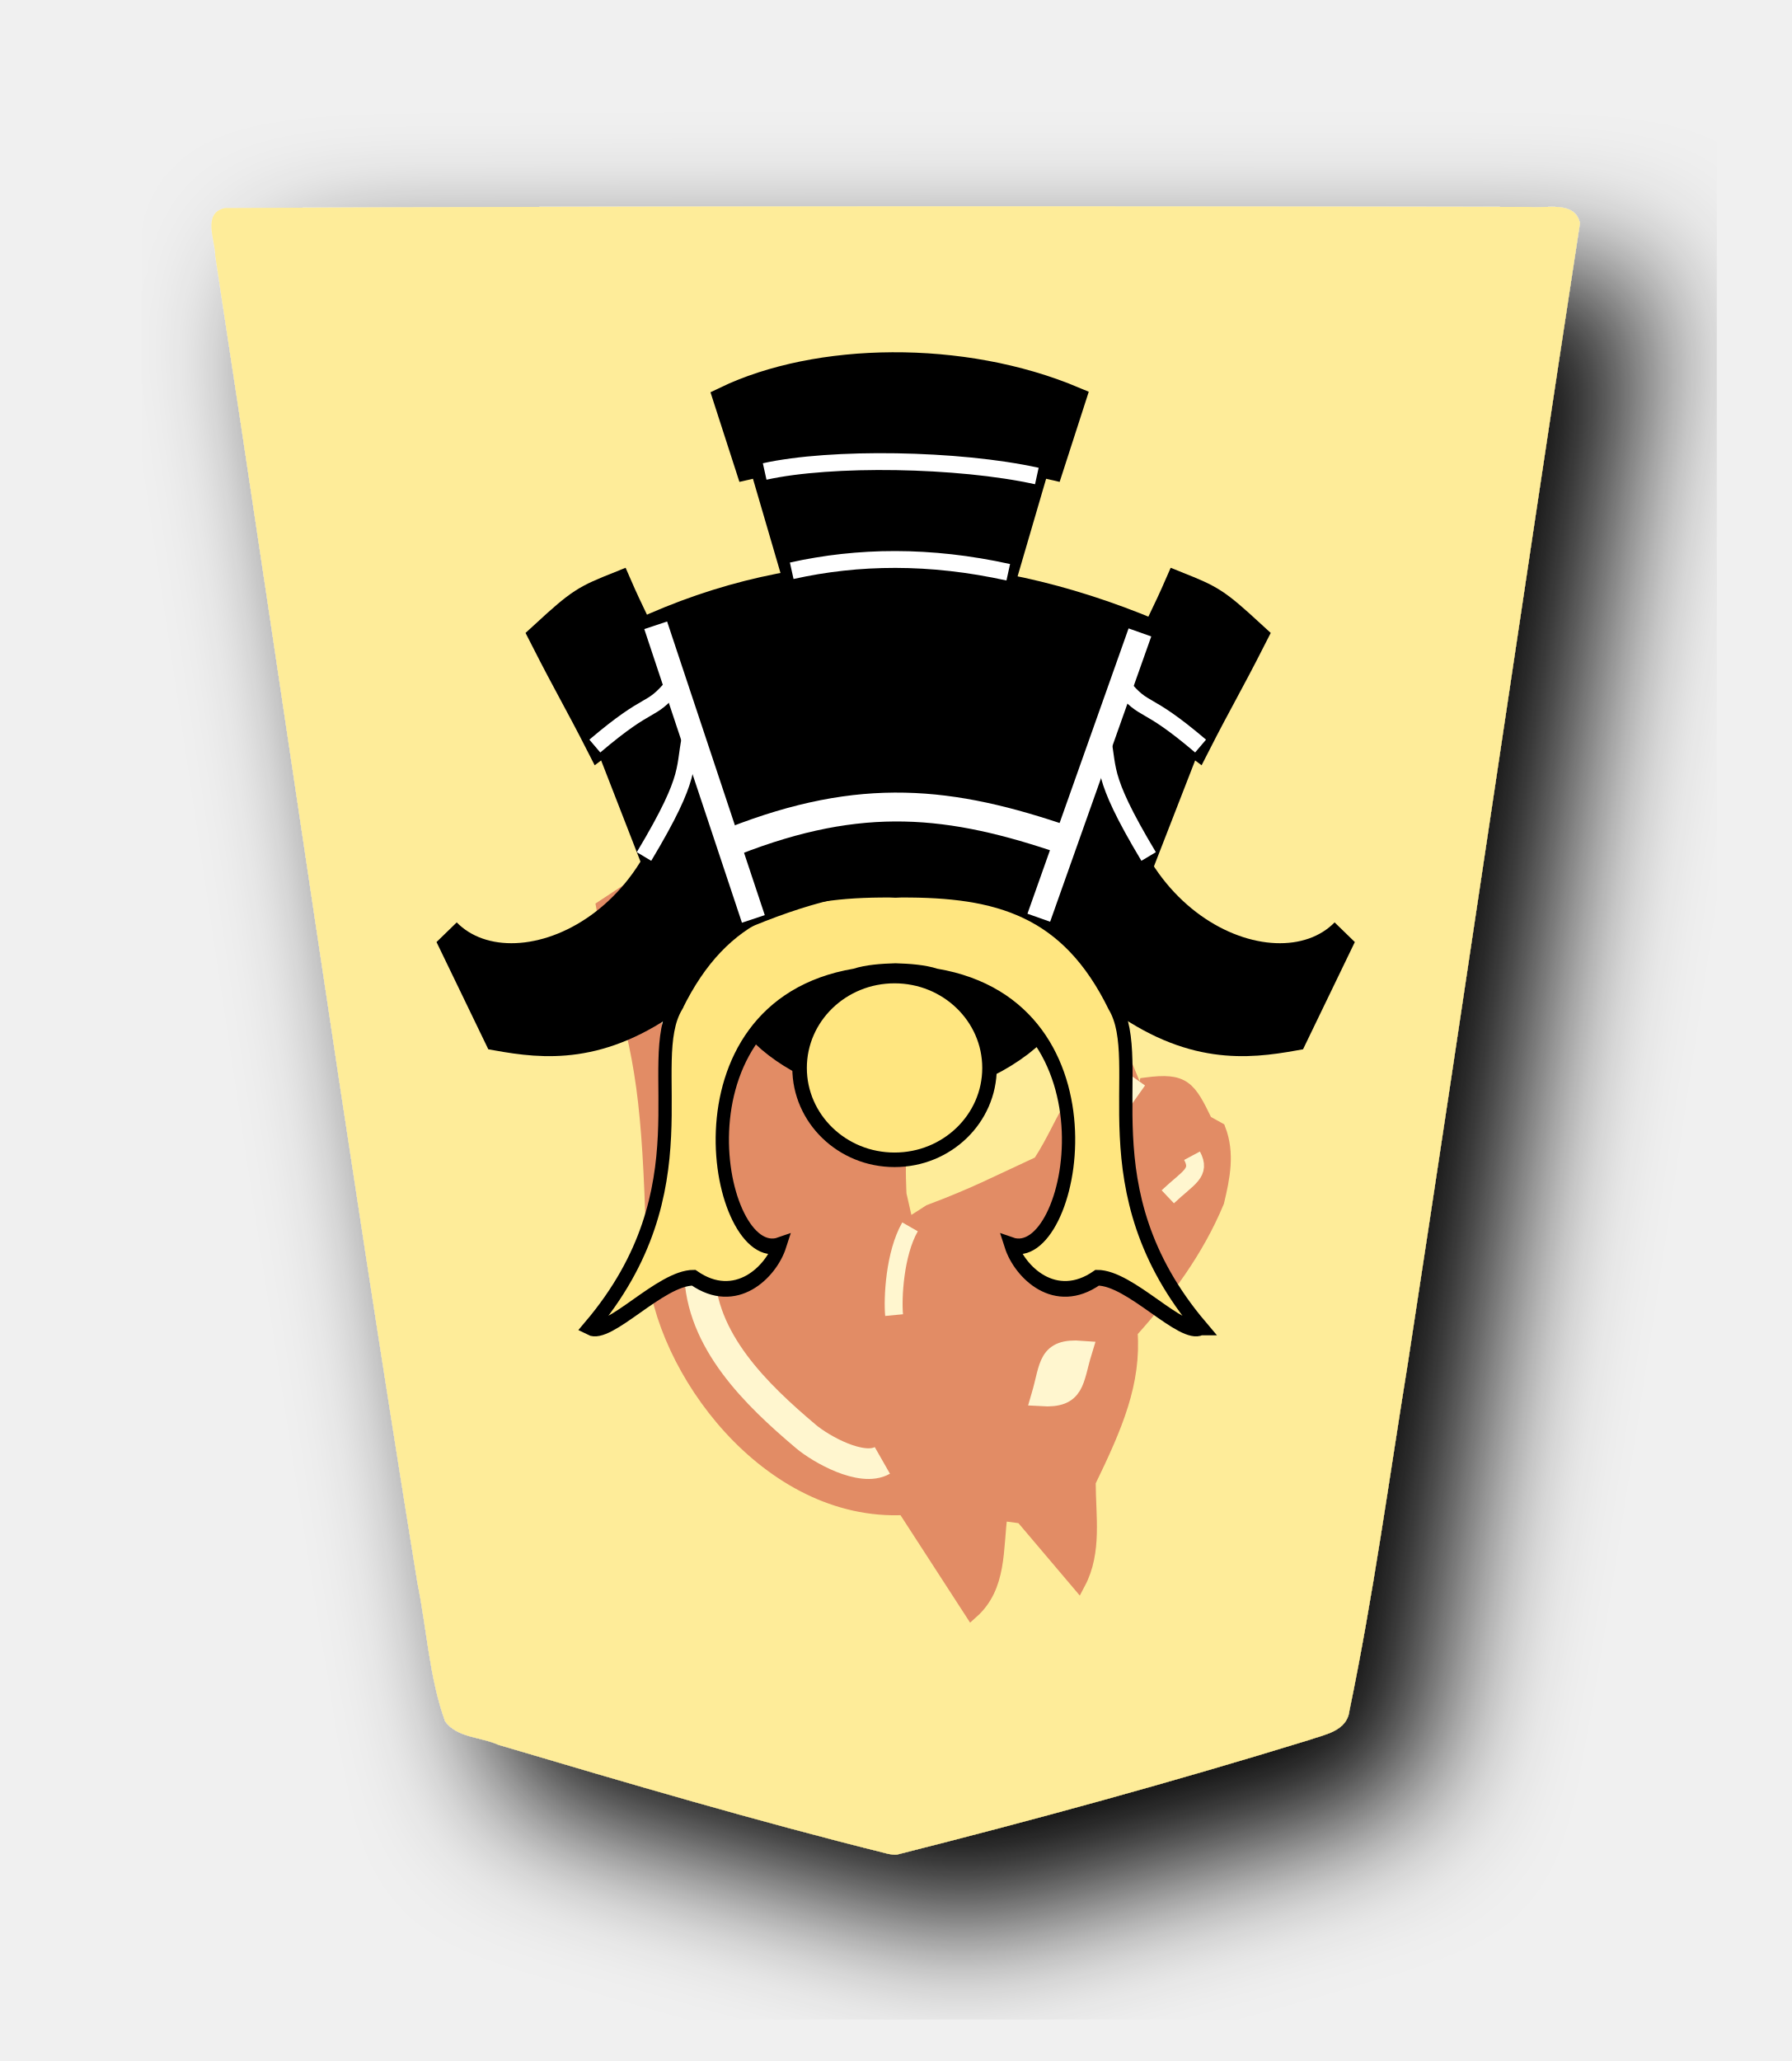
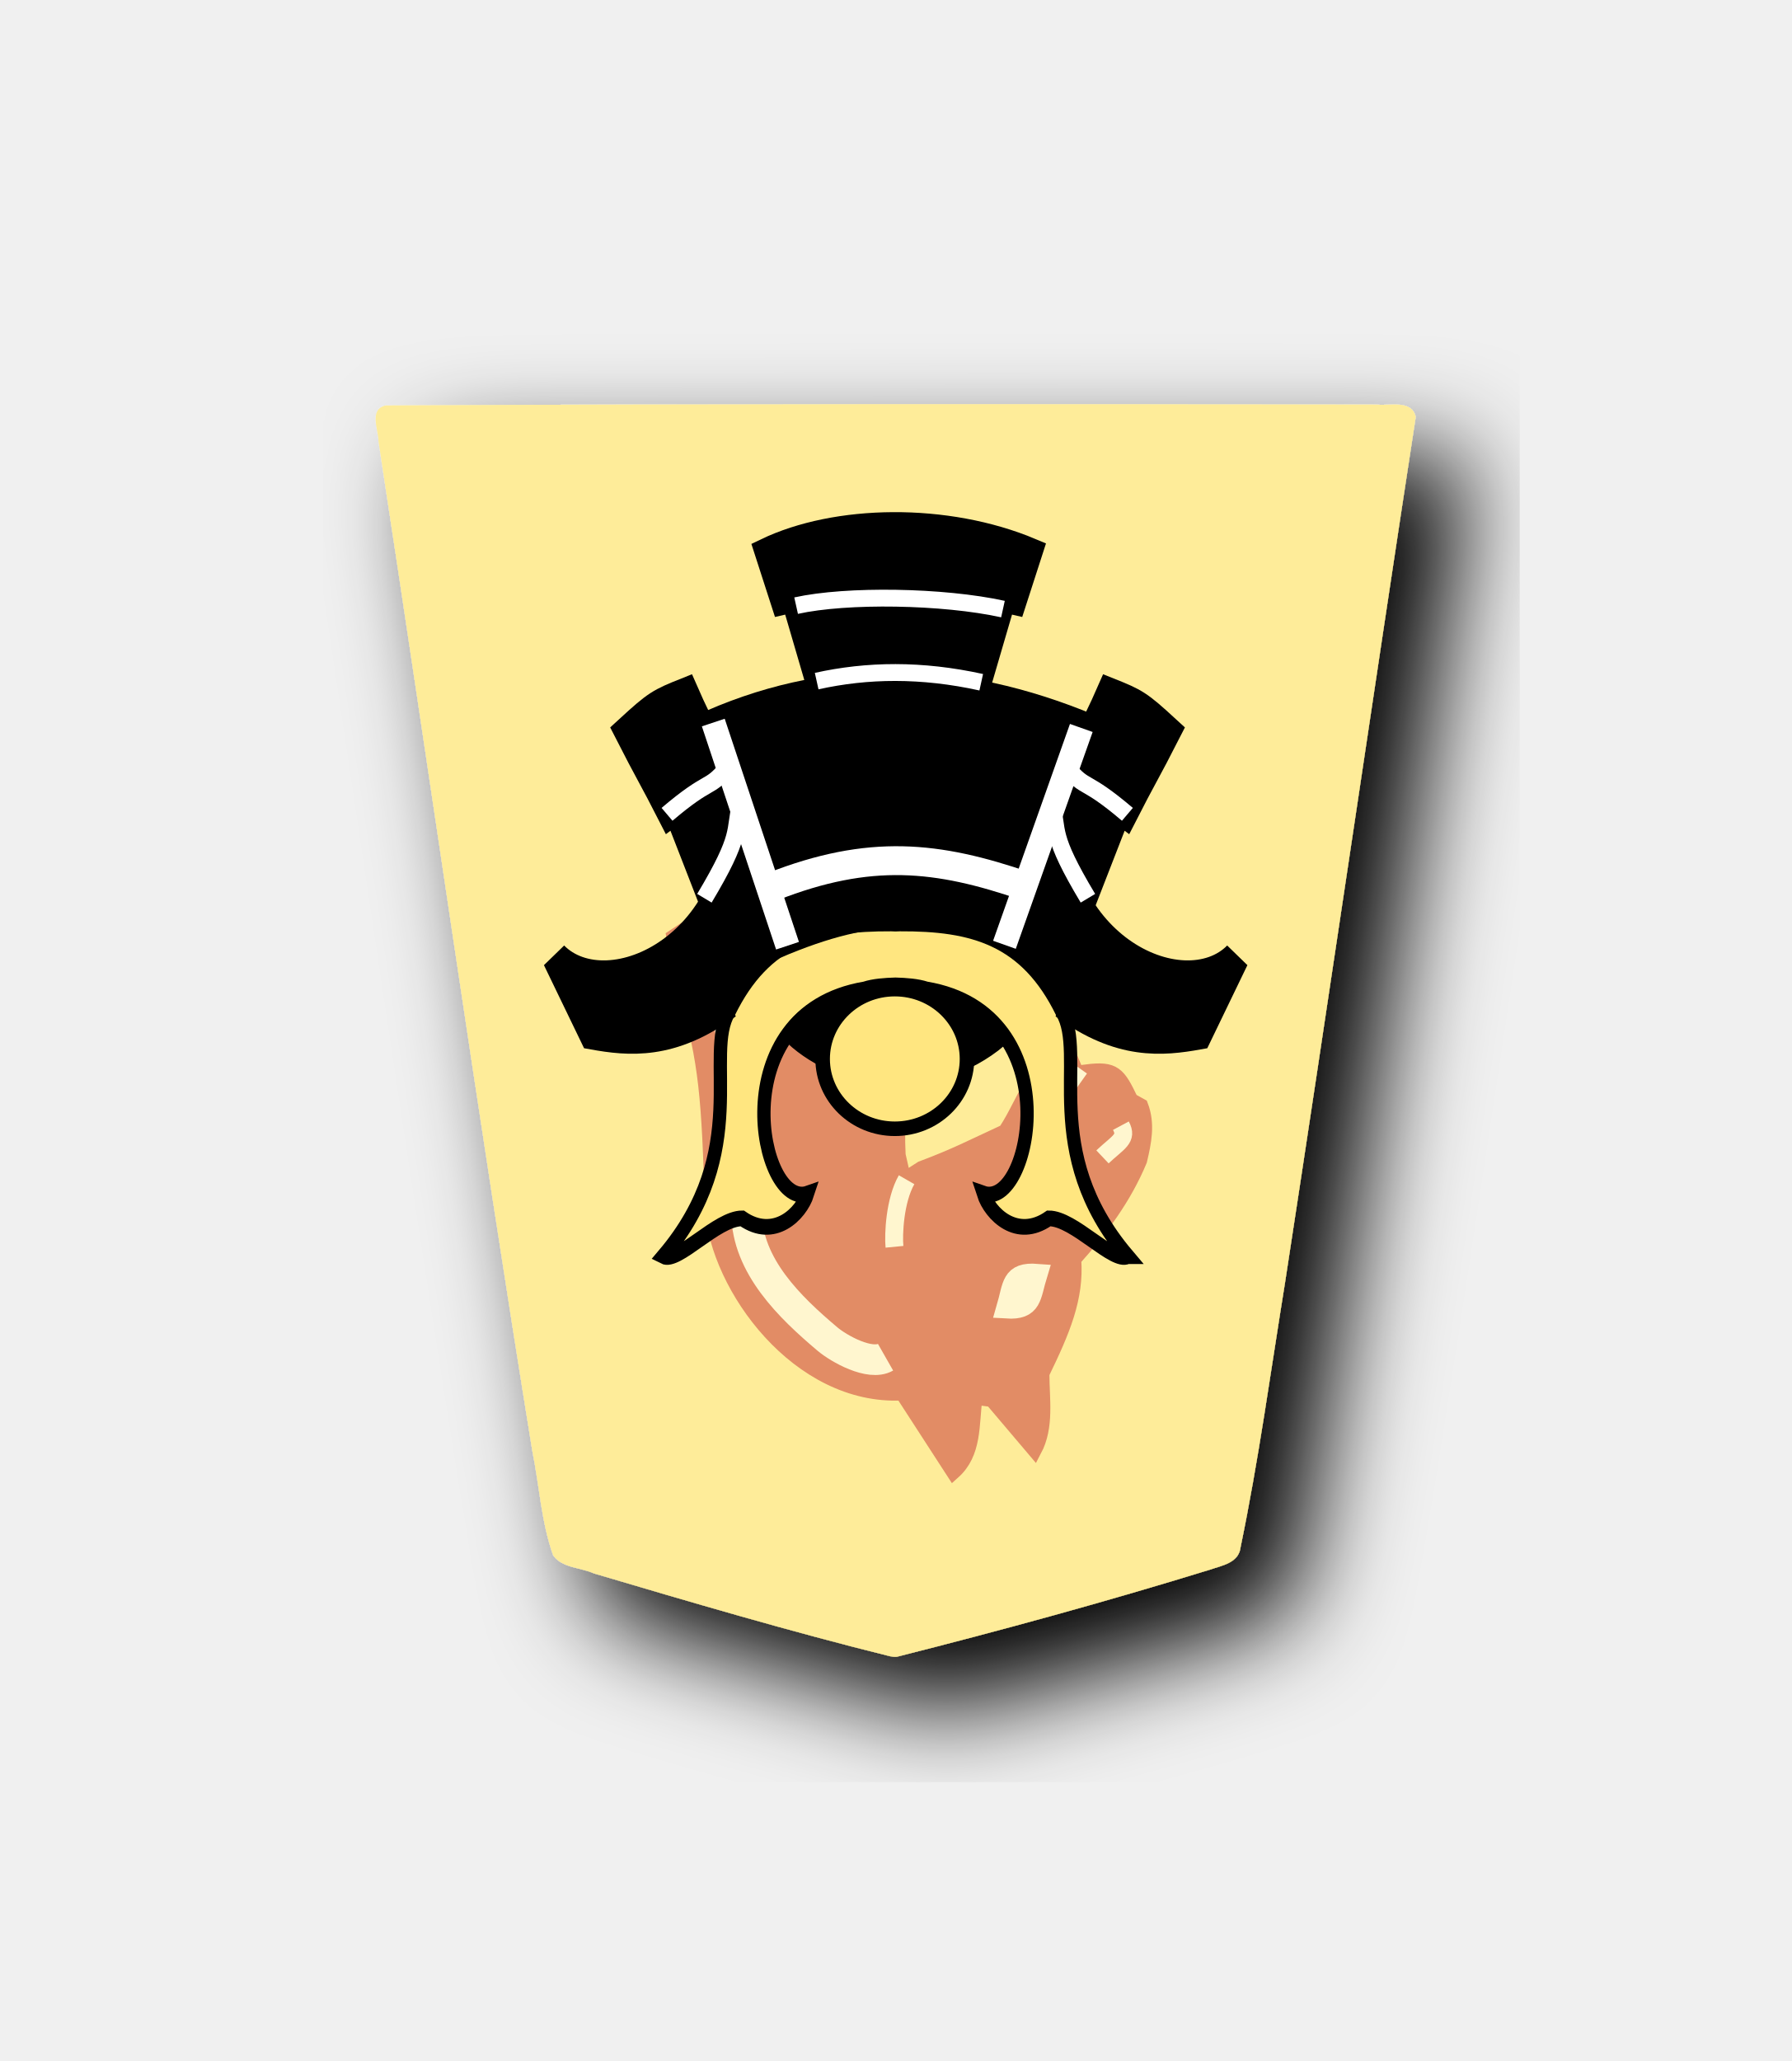
- <svg xmlns="http://www.w3.org/2000/svg" height="60" width="52.157">
+ <svg xmlns="http://www.w3.org/2000/svg" height="60" width="52.157" version="1.1" id="svg73">
+   <defs id="defs77" />
  <filter id="a">
-     <feGaussianBlur in="SourceAlpha" result="blur" stdDeviation="2" />
-     <feOffset dx="2" dy="2" result="offsetBlur" />
-     <feBlend in="SourceGraphic" in2="offsetBlur" mode="normal" />
+     <feGaussianBlur in="SourceAlpha" result="blur" stdDeviation="2" id="feGaussianBlur2" />
+     <feOffset dx="2" dy="2" result="offsetBlur" id="feOffset4" />
+     <feBlend in="SourceGraphic" in2="offsetBlur" mode="normal" id="feBlend6" />
  </filter>
-   <g transform="matrix(1 0 0 -1 -95.64097 81.11873)">
-     <g fill="#feec99" filter="url(#a)" transform="matrix(.9818505 0 0 -.9818505 -4.360504 104.3377)">
-       <path d="m-37.299-31.01c-4.096 1.034-8.171 2.152-12.208 3.395-.467.163-1.13.263-1.201.865-.709 3.416-1.178 6.885-1.737 10.331-1.73 11.255-3.378 22.528-5.1 33.78.155.682 1.013.424 1.51.48 12.894.025 25.788.03 38.68-.033.672-.156.28-.952.279-1.409-2.011-13.12-3.876-26.263-5.998-39.366-.277-1.356-.348-2.782-.816-4.087-.347-.497-1.073-.468-1.588-.704-3.832-1.137-7.673-2.267-11.55-3.231-.09-.017-.18-.032-.271-.021z" fill="#feec99" transform="matrix(-1 0 0 -1 91.157 47.625)" />
+   <g transform="matrix(0.76,0,0,-0.76,-66.4283,68.85024)" id="g71" style="stroke-width:1.316">
+     <g fill="#feec99" filter="url(#a)" transform="matrix(0.9818505,0,0,-0.9818505,-4.360504,104.3377)" id="g11" style="stroke-width:1.731">
+       <path d="m -37.299,-31.01 c -4.096,1.034 -8.171,2.152 -12.208,3.395 -0.467,0.163 -1.13,0.263 -1.201,0.865 -0.709,3.416 -1.178,6.885 -1.737,10.331 -1.73,11.255 -3.378,22.528 -5.1,33.78 0.155,0.682 1.013,0.424 1.51,0.48 12.894,0.025 25.788,0.03 38.68,-0.033 0.672,-0.156 0.28,-0.952 0.279,-1.409 -2.011,-13.12 -3.876,-26.263 -5.998,-39.366 -0.277,-1.356 -0.348,-2.782 -0.816,-4.087 -0.347,-0.497 -1.073,-0.468 -1.588,-0.704 -3.832,-1.137 -7.673,-2.267 -11.55,-3.231 -0.09,-0.017 -0.18,-0.032 -0.271,-0.021 z" fill="#feec99" transform="rotate(180,45.5785,23.8125)" id="path9" style="stroke-width:2.278" />
    </g>
-     <g opacity=".528" transform="matrix(-.7438463 0 0 .7438463 141.5626 19.97955)">
-       <g transform="matrix(.7005504 0 0 .7005504 -244.8044 -23.95103)">
-         <g stroke-width="1.386" transform="matrix(.5770575 0 0 .5770575 442.0274 27.09883)">
-           <path d="m-112.144 62.364c-1.6 3.019-.979 6.472-.979 9.788-2.637 5.433-4.421 9.611-4.055 14.542-3.426 3.817-6.439 7.882-8.39 12.585-.556 2.331-1.037 4.661-.14 6.992l1.258.699c1.623 3.364 2.101 4.109 5.733 3.636l.699-3.496.979-1.678-.699 4.475.979 2.377c5.562-1.791 5.436-4.784 8.354-9.286 4.416-2.04 6.332-3.073 10.663-4.697l1.958-1.258 2.936-4.894-2.657 4.754.699 3.076s.14 2.797 0 3.496c-.295 4.507-4.288 9.949-7.519 12.729-4.418 3.365-5.27 6.49-5.905 11.881 21.57 11.971 32.153 6.364 42.089-.28-.435-2.472-.771-4.234-1.702-7.638-2.388-8.008-2.832-13.068-3.192-26.9-.667-10.141-11.049-24.316-24.248-23.643l-6.515-10.056c-2.743 2.442-2.342 6.067-2.797 9.508l-2.097-.28z" fill="#c83737" stroke="#c83737" stroke-width="1.386" />
-           <g stroke="#fff">
-             <path d="m-95.839 96.831c1.504-2.624 1.695-6.973 1.543-8.544" fill="none" stroke-width="1.732" />
-             <path d="m-108.574 80.454c-3.305-.203-3.029 1.49-3.91 4.358 3.366.262 3.052-1.43 3.91-4.358z" fill="#fff" stroke-width="1.984" />
-             <path d="m-93.159 74.22c1.994-1.137 5.955 1.095 7.399 2.315 4.785 4.041 10.223 9.278 10.309 16.017 1.316 10.47.825 25.073 4.797 33.888" fill="none" stroke-width="2.968" />
+     <g opacity="0.528" transform="matrix(-0.7438463,0,0,0.7438463,141.5626,19.97955)" id="g31" style="stroke-width:1.731">
+       <g transform="matrix(0.7005504,0,0,0.7005504,-244.8044,-23.95103)" id="g27" style="stroke-width:1.316">
+         <g stroke-width="1.824" transform="matrix(0.5770575,0,0,0.5770575,442.0274,27.09883)" id="g23">
+           <path d="m -112.144,62.364 c -1.6,3.019 -0.979,6.472 -0.979,9.788 -2.637,5.433 -4.421,9.611 -4.055,14.542 -3.426,3.817 -6.439,7.882 -8.39,12.585 -0.556,2.331 -1.037,4.661 -0.14,6.992 l 1.258,0.699 c 1.623,3.364 2.101,4.109 5.733,3.636 l 0.699,-3.496 0.979,-1.678 -0.699,4.475 0.979,2.377 c 5.562,-1.791 5.436,-4.784 8.354,-9.286 4.416,-2.04 6.332,-3.073 10.663,-4.697 l 1.958,-1.258 2.936,-4.894 -2.657,4.754 0.699,3.076 c 0,0 0.14,2.797 0,3.496 -0.295,4.507 -4.288,9.949 -7.519,12.729 -4.418,3.365 -5.27,6.49 -5.905,11.881 21.57,11.971 32.153,6.364 42.089,-0.28 -0.435,-2.472 -0.771,-4.234 -1.702,-7.638 -2.388,-8.008 -2.832,-13.068 -3.192,-26.9 -0.667,-10.141 -11.049,-24.316 -24.248,-23.643 l -6.515,-10.056 c -2.743,2.442 -2.342,6.067 -2.797,9.508 l -2.097,-0.28 z" fill="#c83737" stroke="#c83737" stroke-width="1.824" id="path13" />
+           <g stroke="#ffffff" id="g21" style="stroke-width:2.4">
+             <path d="m -95.839,96.831 c 1.504,-2.624 1.695,-6.973 1.543,-8.544" fill="none" stroke-width="2.278" id="path15" />
+             <path d="m -108.574,80.454 c -3.305,-0.203 -3.029,1.49 -3.91,4.358 3.366,0.262 3.052,-1.43 3.91,-4.358 z" fill="#ffffff" stroke-width="2.611" id="path17" />
+             <path d="m -93.159,74.22 c 1.994,-1.137 5.955,1.095 7.399,2.315 4.785,4.041 10.223,9.278 10.309,16.017 1.316,10.47 0.825,25.073 4.797,33.888" fill="none" stroke-width="3.906" id="path19" />
          </g>
        </g>
-         <path d="m374 91.163 2.125-3" fill="none" stroke="#fff" stroke-width=".999" />
+         <path d="m 374,91.163 2.125,-3" fill="none" stroke="#ffffff" stroke-width="1.315" id="path25" />
      </g>
-       <path d="m15.076 36.961c-.362-.676.138-.84.949-1.607" fill="none" stroke="#fff" stroke-width=".7" />
+       <path d="m 15.076,36.961 c -0.362,-0.676 0.138,-0.84 0.949,-1.607" fill="none" stroke="#ffffff" stroke-width="0.921" id="path29" />
    </g>
-     <g transform="matrix(-.7005504 0 0 .7005504 293.0421 -5.491732)">
-       <g transform="translate(-71.19092 -1.25)">
-         <g stroke="#000" stroke-width="1.2" transform="translate(31.46625 -52.3259)">
-           <g stroke="#000">
-             <path d="m89.878 104.459c71.228 71.229 31.757 135.821 52.51 165.379 28.871 49.947 71.083 59.605 129.343 59.369 1.132-.005 2.27-.039 3.413-.104 1.143.064 2.28.099 3.413.104 58.26.236 100.472-9.422 129.343-59.369 20.752-29.558-18.718-94.149 52.51-165.379-11.605-5.015-42.725 25.605-62.898 25.525-25.612-15.171-47.031 3.08-52.251 16.777 37.839-11.301 70.079 121.468-45.538 137.914-7.067 1.971-16.164 2.514-24.578 2.719-8.414-.205-17.511-.748-24.578-2.719-115.617-16.446-83.377-149.215-45.538-137.914-5.22-13.697-26.639-31.948-52.251-16.777-20.172.08-51.293-30.539-62.898-25.525z" fill="#ffe680" stroke-width="8.056" transform="matrix(.06852995 0 0 .08094496 265.4334 113.5891)" />
-             <path d="m141.488 275.714c-45.126-28.294-80.012-25.181-108.804-20.805l-29.479 51.672c41.944-36.203 152.117 6.577 144.443 111.867 7.771-26.631 28.133-63.418 39.832-101.833m220.385-40.901c45.126-28.294 80.012-25.181 108.804-20.805l29.479 51.672c-41.944-36.203-152.117 6.577-144.443 111.867-7.771-26.631-28.133-63.418-39.832-101.833" stroke-width="16.112" transform="matrix(.06852995 0 0 .08094496 265.4555 113.567)" />
-             <path d="m128.121 339.223-29.443 64.097c-3.407-2.033 6.609 9.491-6.593 1.008-14.054 23.338-19.002 29.833-33.969 54.715 21.968 17.086 24.658 18.309 46.106 25.56 13.293-25.846 25.739-42.374 44.638-83.919m270.023-61.462 29.443 64.097c3.407-2.033-6.609 9.491 6.593 1.008 14.054 23.338 19.002 29.833 33.969 54.715-21.968 17.086-24.658 18.309-46.106 25.56-13.293-25.846-25.739-42.374-44.638-83.919" stroke-width="16.112" transform="matrix(.06852995 0 0 .08094496 265.4334 113.5891)" />
-             <path d="m273.604 150.864c7.363 3.092 14.48 3.19 21.328 0l-4.023-11.781c-5.552 2.376-8.767 2.099-13.5.437z" stroke-width="1.2" />
+     <g transform="matrix(-0.7005504,0,0,0.7005504,293.0421,-5.491732)" id="g69" style="stroke-width:1.316">
+       <g transform="translate(-71.19092,-1.25)" id="g55" style="stroke-width:1.316">
+         <g stroke="#000000" stroke-width="1.579" transform="translate(31.46625,-52.3259)" id="g45">
+           <g stroke="#000000" id="g41" style="stroke-width:2.078">
+             <path d="m 89.878,104.459 c 71.228,71.229 31.757,135.821 52.51,165.379 28.871,49.947 71.083,59.605 129.343,59.369 1.132,-0.005 2.27,-0.039 3.413,-0.104 1.143,0.064 2.28,0.099 3.413,0.104 58.26,0.236 100.472,-9.422 129.343,-59.369 20.752,-29.558 -18.718,-94.149 52.51,-165.379 -11.605,-5.015 -42.725,25.605 -62.898,25.525 -25.612,-15.171 -47.031,3.08 -52.251,16.777 37.839,-11.301 70.079,121.468 -45.538,137.914 -7.067,1.971 -16.164,2.514 -24.578,2.719 -8.414,-0.205 -17.511,-0.748 -24.578,-2.719 -115.617,-16.446 -83.377,-149.215 -45.538,-137.914 -5.22,-13.697 -26.639,-31.948 -52.251,-16.777 -20.172,0.08 -51.293,-30.539 -62.898,-25.525 z" fill="#ffe680" stroke-width="10.6" transform="matrix(0.06852995,0,0,0.08094496,265.4334,113.5891)" id="path33" />
+             <path d="M 141.488,275.714 C 96.362,247.419 61.476,250.533 32.684,254.909 L 3.205,306.581 c 41.944,-36.203 152.117,6.577 144.443,111.867 7.771,-26.631 28.133,-63.418 39.832,-101.833 m 220.385,-40.901 c 45.126,-28.294 80.012,-25.181 108.804,-20.805 l 29.479,51.672 c -41.944,-36.203 -152.117,6.577 -144.443,111.867 -7.771,-26.631 -28.133,-63.418 -39.832,-101.833" stroke-width="21.2" transform="matrix(0.06852995,0,0,0.08094496,265.4555,113.567)" id="path35" />
+             <path d="m 128.121,339.223 -29.443,64.097 c -3.407,-2.033 6.609,9.491 -6.593,1.008 -14.054,23.338 -19.002,29.833 -33.969,54.715 21.968,17.086 24.658,18.309 46.106,25.56 13.293,-25.846 25.739,-42.374 44.638,-83.919 m 270.023,-61.462 29.443,64.097 c 3.407,-2.033 -6.609,9.491 6.593,1.008 14.054,23.338 19.002,29.833 33.969,54.715 -21.968,17.086 -24.658,18.309 -46.106,25.56 -13.293,-25.846 -25.739,-42.374 -44.638,-83.919" stroke-width="21.2" transform="matrix(0.06852995,0,0,0.08094496,265.4334,113.5891)" id="path37" />
+             <path d="m 273.604,150.864 c 7.363,3.092 14.48,3.19 21.328,0 l -4.023,-11.781 c -5.552,2.376 -8.767,2.099 -13.5,0.437 z" stroke-width="1.579" id="path39" />
          </g>
-           <path d="m277.188 142.28c4.811 1.655 8.506 2.056 13.826-.031" fill="none" stroke="#fff" stroke-width="1.2" />
+           <path d="m 277.188,142.28 c 4.811,1.655 8.506,2.056 13.826,-0.031" fill="none" stroke="#ffffff" stroke-width="1.579" id="path43" />
        </g>
-         <g fill="none" stroke="#fff">
-           <path d="m305.232 89.29c2.11 3.522 1.59 3.631 1.985 5.204m18.988-5.204c-2.11 3.522-1.59 3.631-1.985 5.204" stroke-width=".7" />
-           <path d="m305.594 98.601 4.203-11.856m11.863-.05 4.059 12.202" />
-           <path d="m304.323 90.316c2.375 2.019 2.256 1.307 3.27 2.527m21.906-2.527c-2.375 2.019-2.256 1.307-3.27 2.527" stroke-width=".7" transform="translate(-1.25 3.5625)" />
+         <g fill="none" stroke="#ffffff" id="g53" style="stroke-width:1.731">
+           <path d="m 305.232,89.29 c 2.11,3.522 1.59,3.631 1.985,5.204 m 18.988,-5.204 c -2.11,3.522 -1.59,3.631 -1.985,5.204" stroke-width="0.921" id="path47" />
+           <path d="m 305.594,98.601 4.203,-11.856 m 11.863,-0.05 4.059,12.202" id="path49" style="stroke-width:1.316" />
+           <path d="m 304.323,90.316 c 2.375,2.019 2.256,1.307 3.27,2.527 m 21.906,-2.527 c -2.375,2.019 -2.256,1.307 -3.27,2.527" stroke-width="0.921" transform="translate(-1.25,3.5625)" id="path51" />
        </g>
      </g>
-       <g stroke="#000">
-         <path d="m239.024 80.489c3.438-2.881 8.3-2.42 11.037.135-2.365 3.351-9.495 2.306-11.037-.135z" />
-         <ellipse cx="244.601" cy="79.253" fill="#ffe680" rx="3.947" ry="3.818" stroke-width=".604" />
-         <path d="m240.019 99.645-1.37 4.685-.575-.133-.928 2.873c4.644 1.952 10.662 1.844 14.496 0l-.928-2.873-.575.133-1.37-4.685" />
+       <g stroke="#000000" id="g63" style="stroke-width:1.731">
+         <path d="m 239.024,80.489 c 3.438,-2.881 8.3,-2.42 11.037,0.135 -2.365,3.351 -9.495,2.306 -11.037,-0.135 z" id="path57" style="stroke-width:1.316" />
+         <ellipse cx="244.601" cy="79.253" fill="#ffe680" rx="3.947" ry="3.818" stroke-width="0.795" id="ellipse59" />
+         <path d="m 240.019,99.645 -1.37,4.685 -0.575,-0.133 -0.928,2.873 c 4.644,1.952 10.662,1.844 14.496,0 l -0.928,-2.873 -0.575,0.133 -1.37,-4.685" id="path61" style="stroke-width:1.316" />
      </g>
-       <path d="m239.875 99.851c3.262.719 6.238.677 9 .062" fill="none" stroke="#fff" stroke-width=".7" />
-       <path d="m238.687 103.851c3.262.719 8.551.802 11.312.188" fill="none" stroke="#fff" stroke-width=".7" />
+       <path d="m 239.875,99.851 c 3.262,0.719 6.238,0.677 9,0.062" fill="none" stroke="#ffffff" stroke-width="0.921" id="path65" />
+       <path d="m 238.687,103.851 c 3.262,0.719 8.551,0.802 11.312,0.188" fill="none" stroke="#ffffff" stroke-width="0.921" id="path67" />
    </g>
  </g>
</svg>
